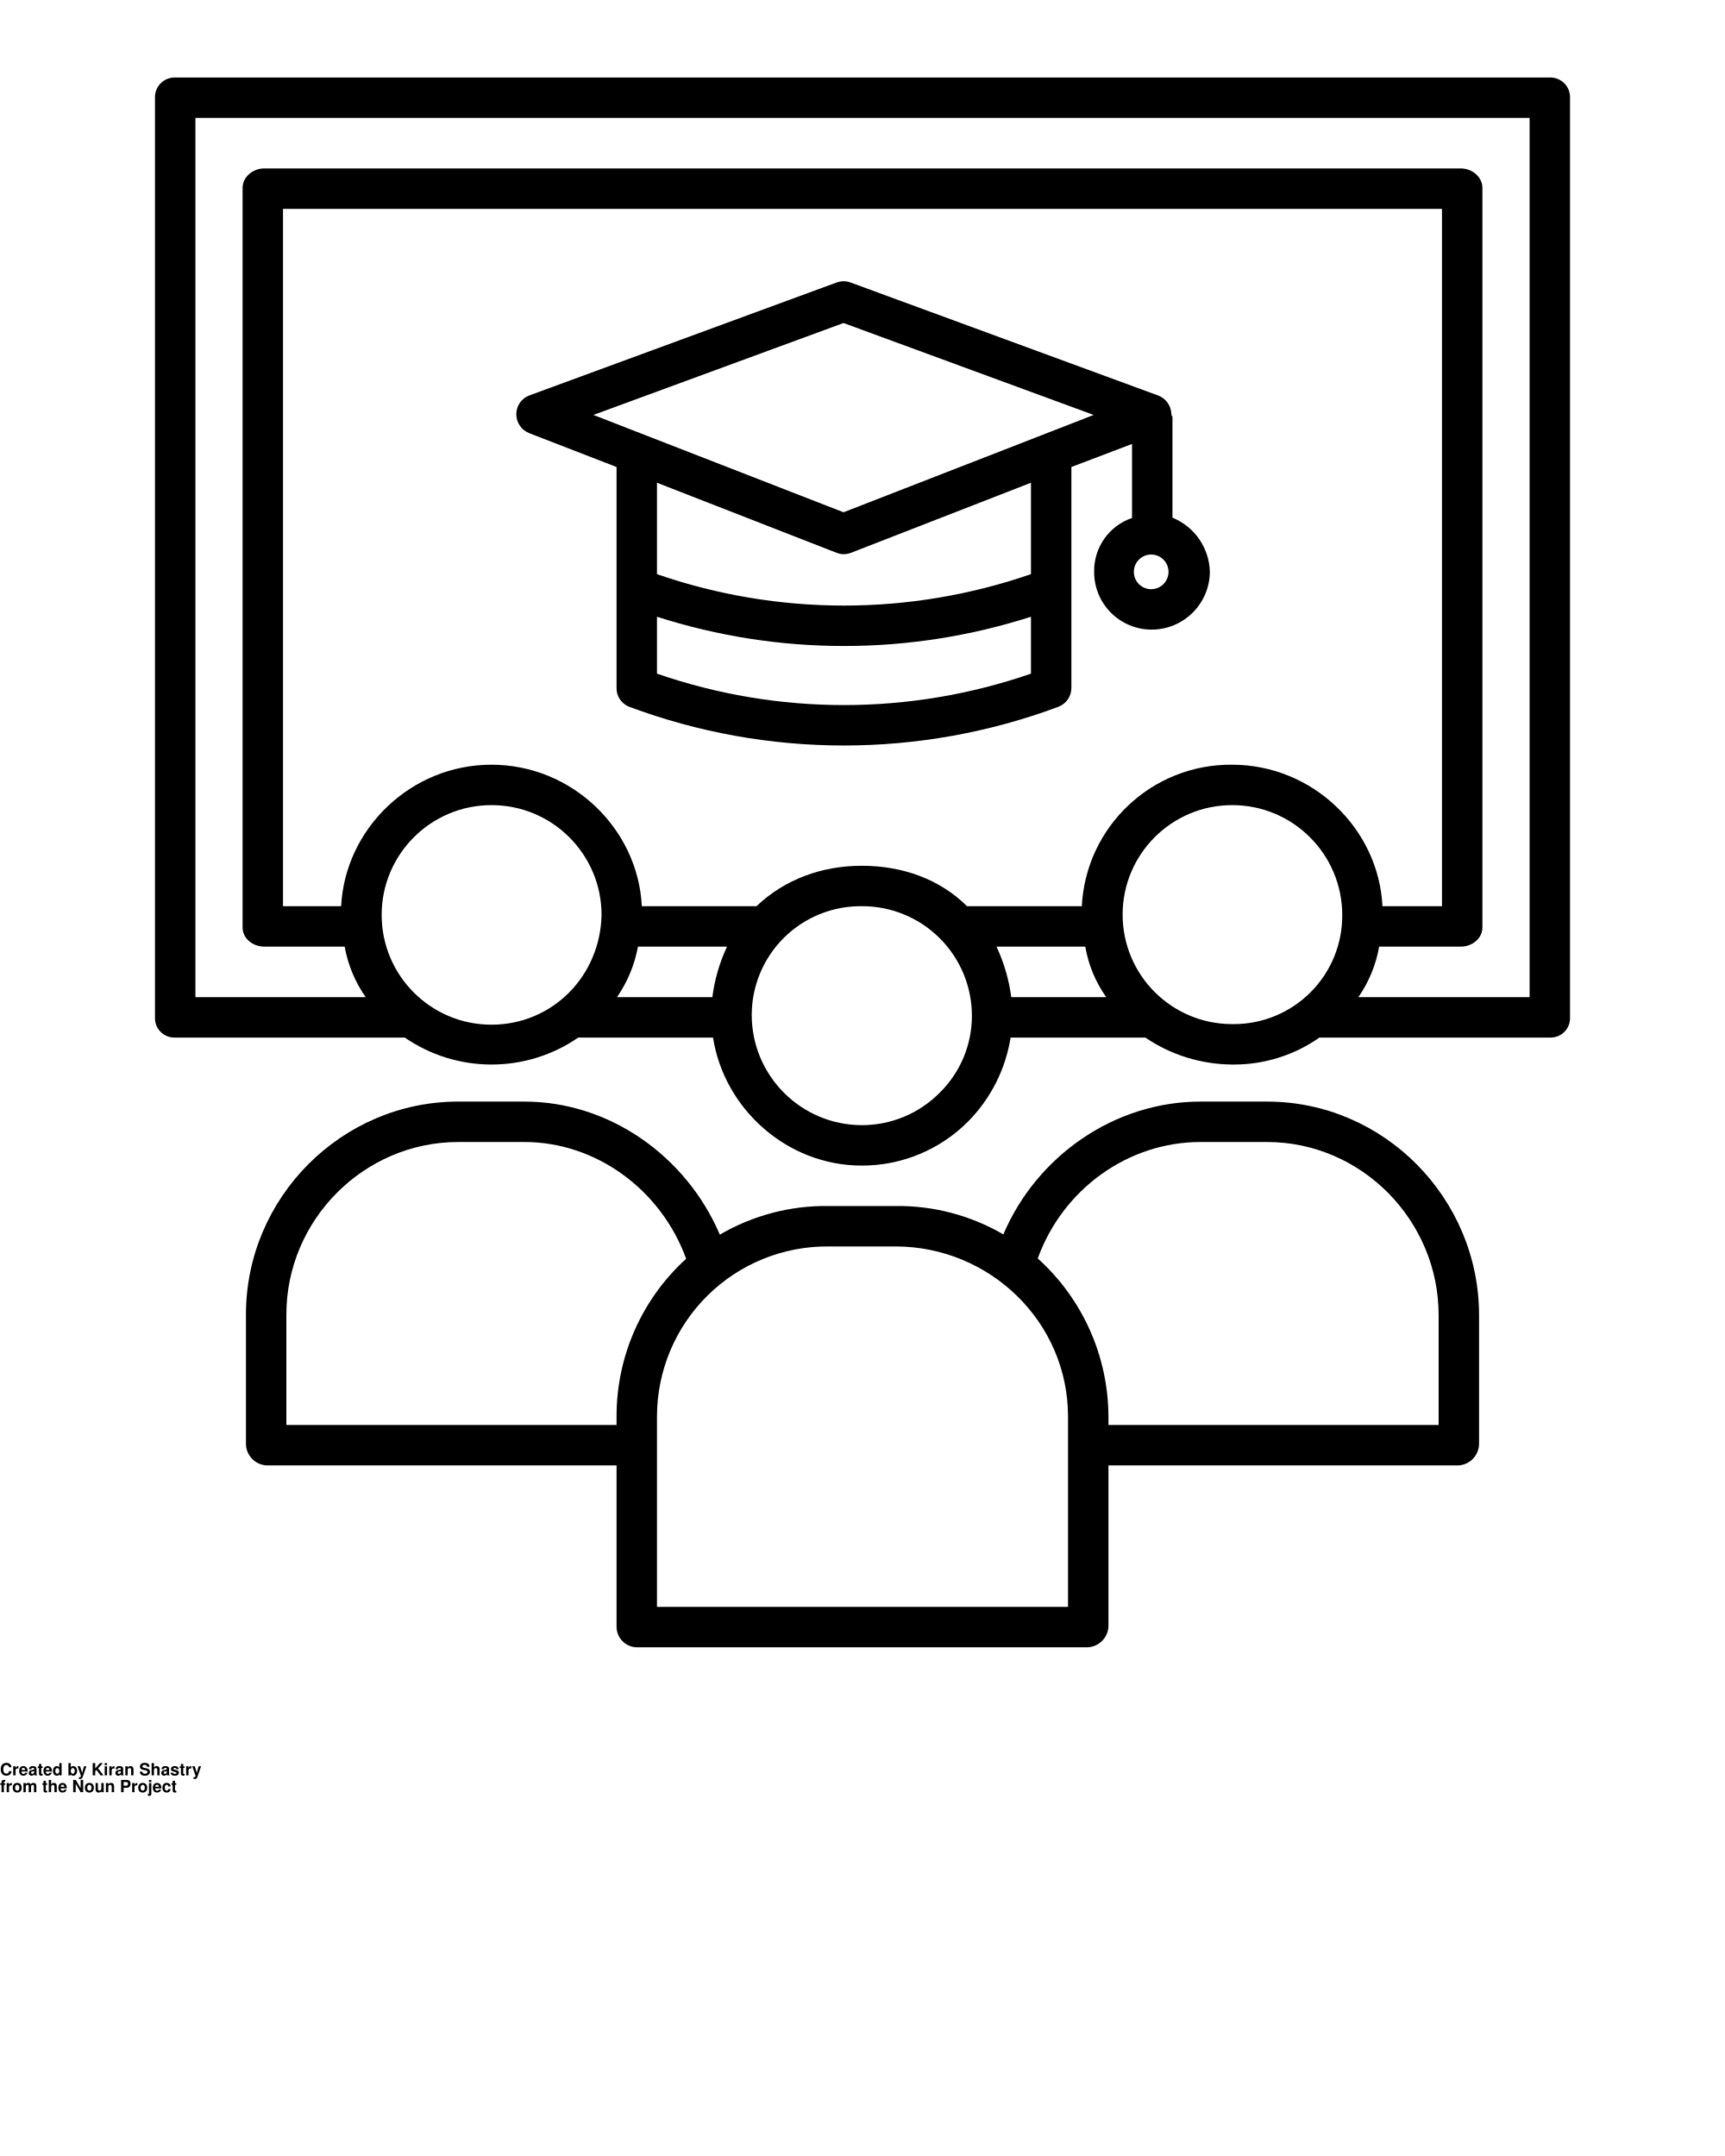
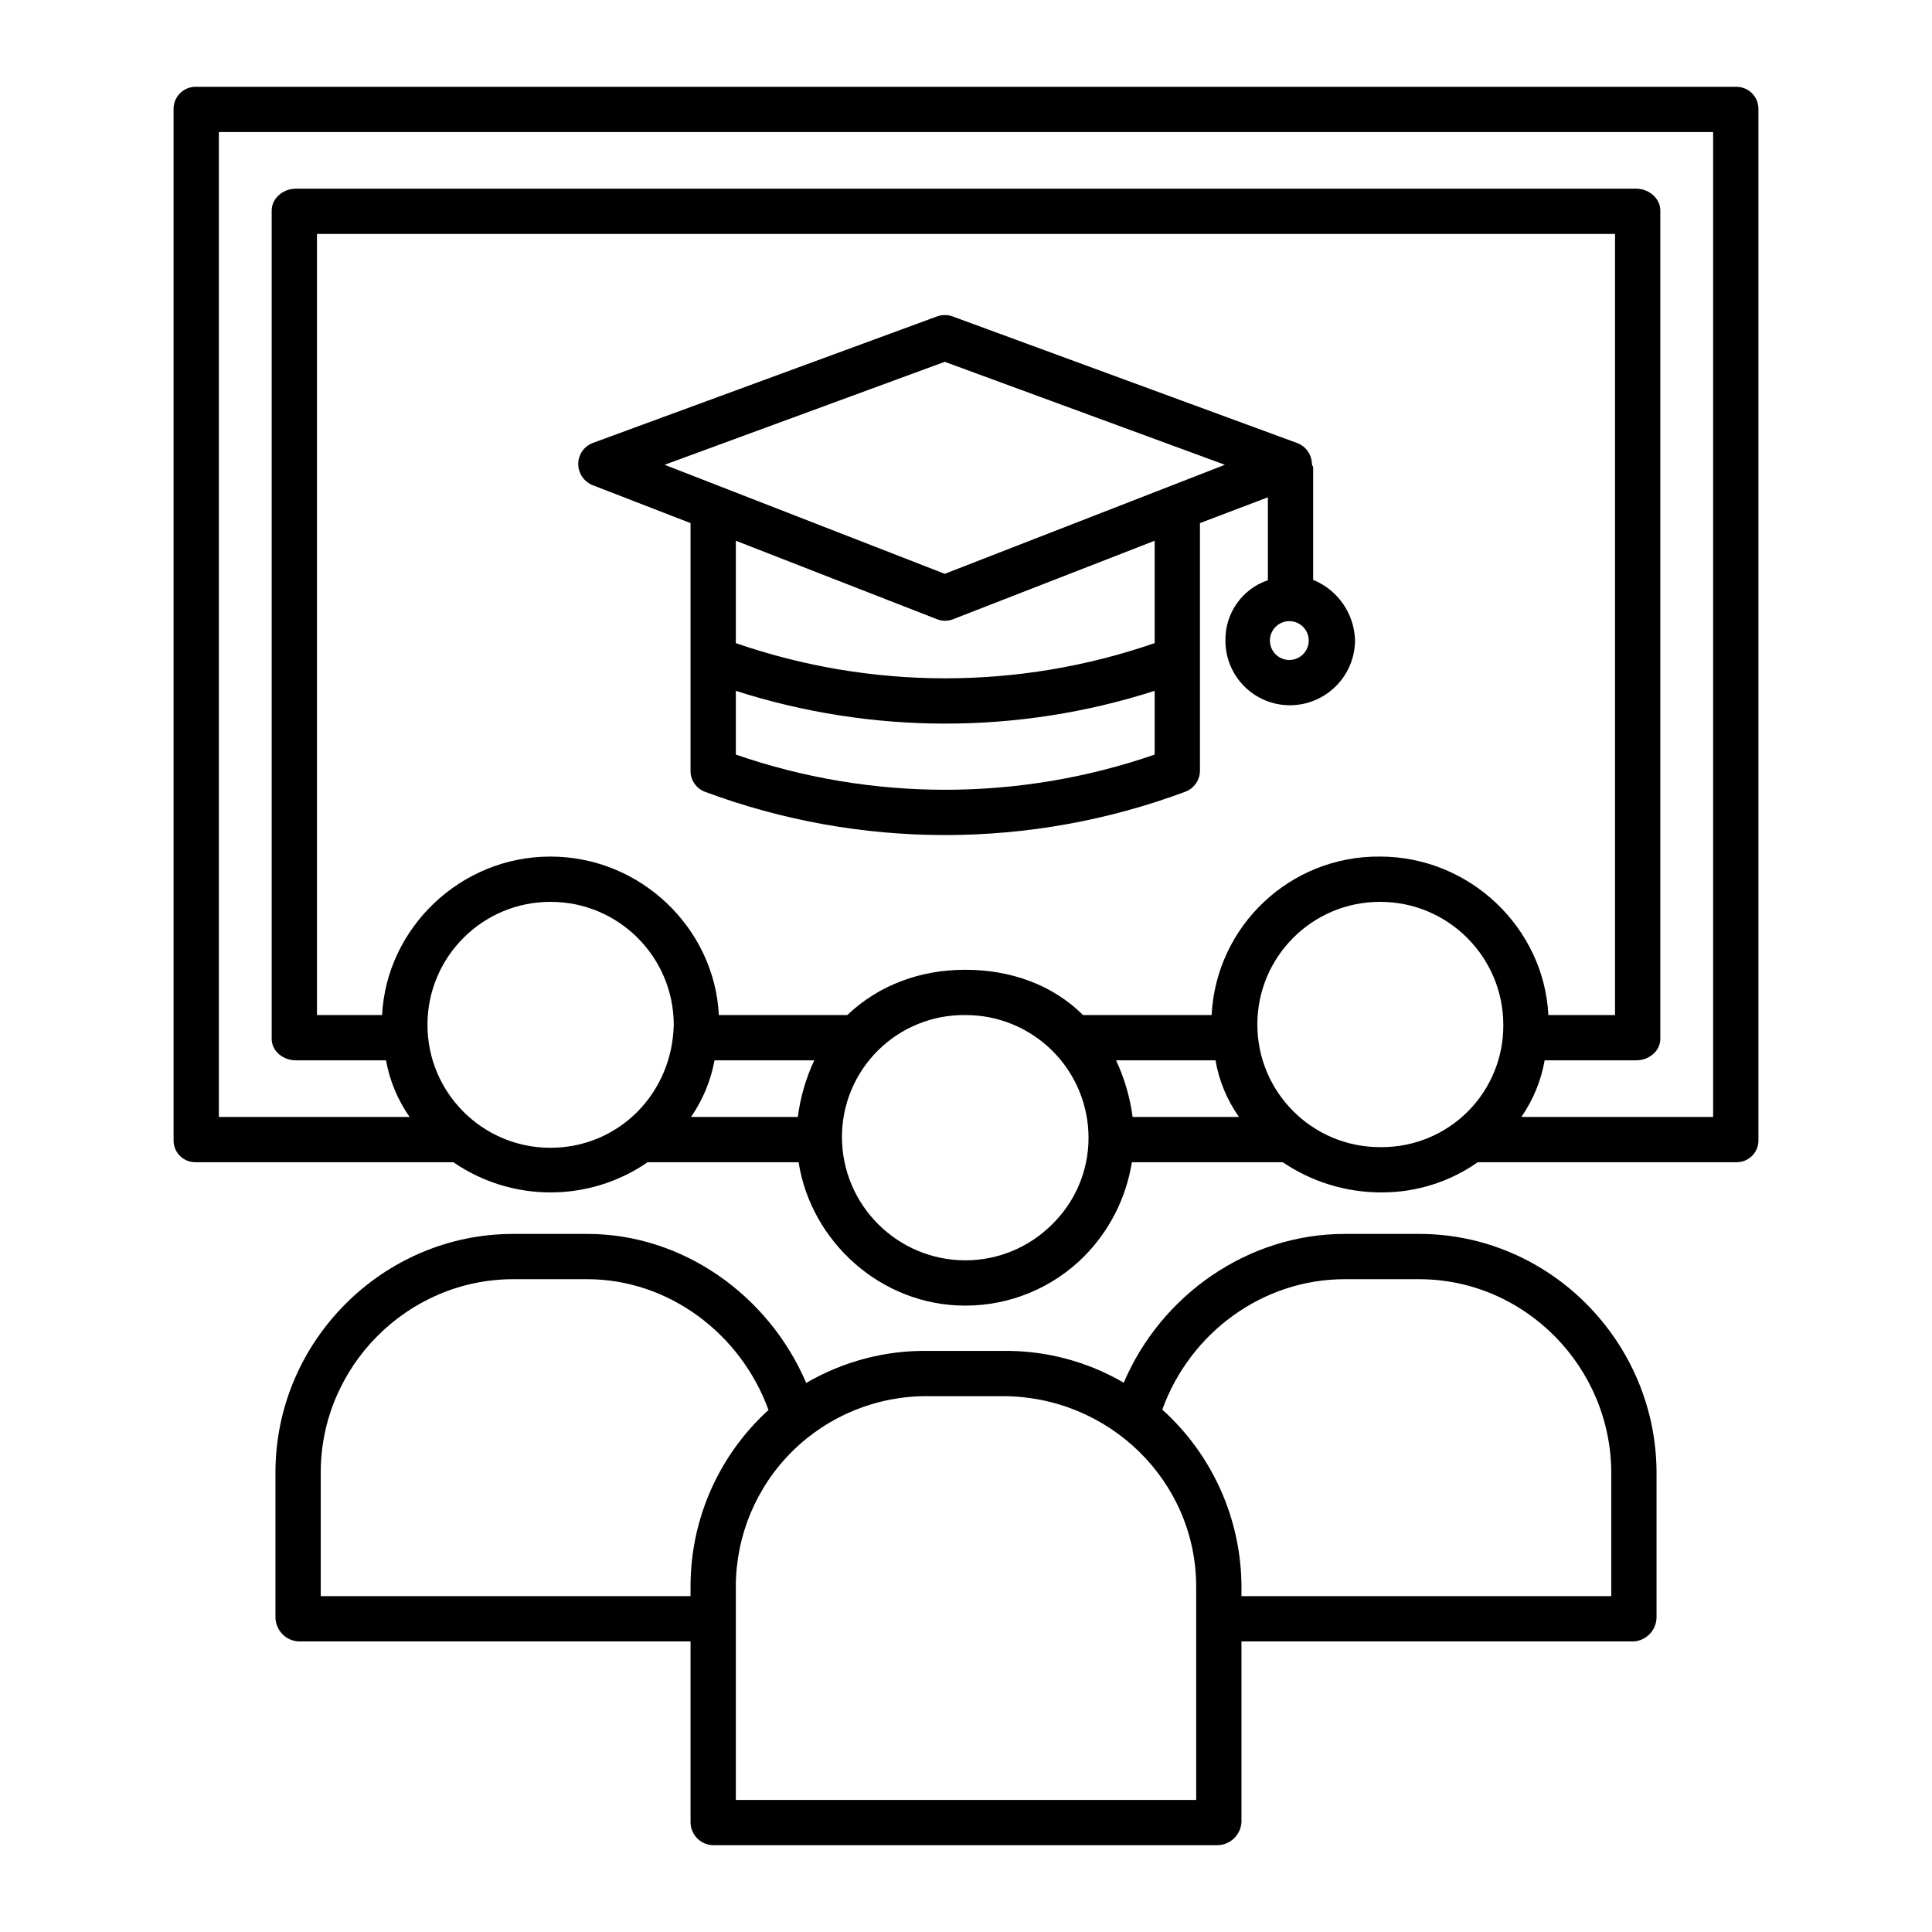
- <svg xmlns="http://www.w3.org/2000/svg" data-name="Layer 1" viewBox="0 0 512 640" x="0px" y="0px">
+ <svg xmlns="http://www.w3.org/2000/svg" data-name="Layer 1" viewBox="0 0 512 512" x="0px" y="0px">
  <path d="M189.032,489H322.561A6.486,6.486,0,0,0,329,482.889V435H432.885A6.465,6.465,0,0,0,439,428.588V390.382C439,355.7,410.771,327,376.079,327H356.35c-25.562,0-48.642,16.136-58.543,39.429A62.015,62.015,0,0,0,265.754,358H245.931a62.188,62.188,0,0,0-32.278,8.5c-9.95-23.305-32.772-39.5-58-39.5H136.014C101.38,327,73,355.527,73,390.184v38.4A6.465,6.465,0,0,0,79.115,435H183v47.889A6.124,6.124,0,0,0,189.032,489ZM356.35,339h19.719C404.135,339,427,362.3,427,390.372V423H329v-2.493a63.464,63.464,0,0,0-20.979-46.94C315.371,353.168,334.647,339,356.35,339ZM245.94,370h19.8C293.811,370,317,392.421,317,420.5V477H195V420.319A50.505,50.505,0,0,1,245.94,370ZM85,423V390.193C85,362.155,107.985,339,136.024,339h19.618c21.357,0,40.591,14.231,48.02,34.662A63.081,63.081,0,0,0,183,420.309V423Z" />
  <path d="M51.705,308h68.446a45.306,45.306,0,0,0,25.708,8h.017a45.224,45.224,0,0,0,25.752-8h40.007c3.269,21,21.82,38,44.144,38h.056a44.389,44.389,0,0,0,31.57-13.147A45.647,45.647,0,0,0,299.958,308h39.986a46.446,46.446,0,0,0,25.746,8h.622a44.09,44.09,0,0,0,25.308-8H460.3a5.757,5.757,0,0,0,5.7-6V29.111A5.853,5.853,0,0,0,460.3,23H51.705A5.853,5.853,0,0,0,46,29.111V302A5.757,5.757,0,0,0,51.705,308Zm94.175-3.826a.073.073,0,0,0-.021,0,32.587,32.587,0,1,1,.02-65.174h.015a32.627,32.627,0,0,1,32.657,32.53C178.178,289.889,163.838,304.174,145.88,304.174ZM101.257,269H84V62H428V269H410.332c-1.14-23-20.71-42-44.636-42h-.013a44.255,44.255,0,0,0-44.591,42H287.021c-8.062-8-19.086-12-31.241-12h-.02c-11.767,0-22.831,4-31.223,12H190.5c-1.139-23-20.709-42-44.635-42h-.015C121.965,227,102.415,246,101.257,269Zm194.518,12h26.347a36.7,36.7,0,0,0,6.217,15H300.158A51.639,51.639,0,0,0,295.775,281Zm-106.417,0H215.79a50.474,50.474,0,0,0-4.355,15h-28.3A38.782,38.782,0,0,0,189.358,281Zm89.559,43.371A32.482,32.482,0,0,1,255.832,334h-.053a32.748,32.748,0,0,1-32.657-32.731A32.317,32.317,0,0,1,255.8,269h.013a32.532,32.532,0,0,1,32.658,32.476A31.982,31.982,0,0,1,278.917,324.371ZM366.221,304H365.7a32.5,32.5,0,1,1,.021-65h.013a32.636,32.636,0,0,1,32.659,32.628A32.174,32.174,0,0,1,366.221,304ZM58,35H454V296H403.176a37.607,37.607,0,0,0,6.171-15H433.6c3.313,0,6.4-2.383,6.4-5.7V55.807c0-3.313-3.087-5.807-6.4-5.807H78.4c-3.313,0-6.4,2.494-6.4,5.807V275.3c0,3.314,3.087,5.7,6.4,5.7H102.3a37.76,37.76,0,0,0,6.243,15H58Z" />
  <path d="M157.121,128.6,183,138.628v65.565a5.887,5.887,0,0,0,3.779,5.622,182.233,182.233,0,0,0,127.342,0A5.973,5.973,0,0,0,318,204.193V138.628l18-6.841v21.971a16.585,16.585,0,0,0-11.246,16A17.073,17.073,0,0,0,341.792,186.9,17.3,17.3,0,0,0,359.1,169.755,17.838,17.838,0,0,0,348,153.673v-29.92c0-.154-.228-.3-.24-.455.006-.114-.083-.226-.084-.341a6.052,6.052,0,0,0-3.984-5.575L252.467,83.86a6.053,6.053,0,0,0-4.154,0l-91.2,33.522a5.947,5.947,0,0,0-3.87,5.575A6.053,6.053,0,0,0,157.121,128.6ZM195,199.972V183.078a181.654,181.654,0,0,0,111,0v16.894A169.8,169.8,0,0,1,195,199.972Zm111-29.538a169.782,169.782,0,0,1-111,0V143.3l53.319,20.8a5.662,5.662,0,0,0,2.114.409,5.842,5.842,0,0,0,2.149-.409L306,143.3Zm35.684,4.466a5.145,5.145,0,1,1,5.144-5.145A5.152,5.152,0,0,1,341.684,174.9ZM250.37,95.885l74.242,27.289-14.383,5.6a5.8,5.8,0,0,0-.745.29L250.37,152.068l-59.111-23.005a5.855,5.855,0,0,0-.75-.292l-14.382-5.6Z" />
-   <text x="0" y="527" fill="#000000" font-size="5px" font-weight="bold" font-family="'Helvetica Neue', Helvetica, Arial-Unicode, Arial, Sans-serif">Created by Kiran Shastry</text>
-   <text x="0" y="532" fill="#000000" font-size="5px" font-weight="bold" font-family="'Helvetica Neue', Helvetica, Arial-Unicode, Arial, Sans-serif">from the Noun Project</text>
</svg>
